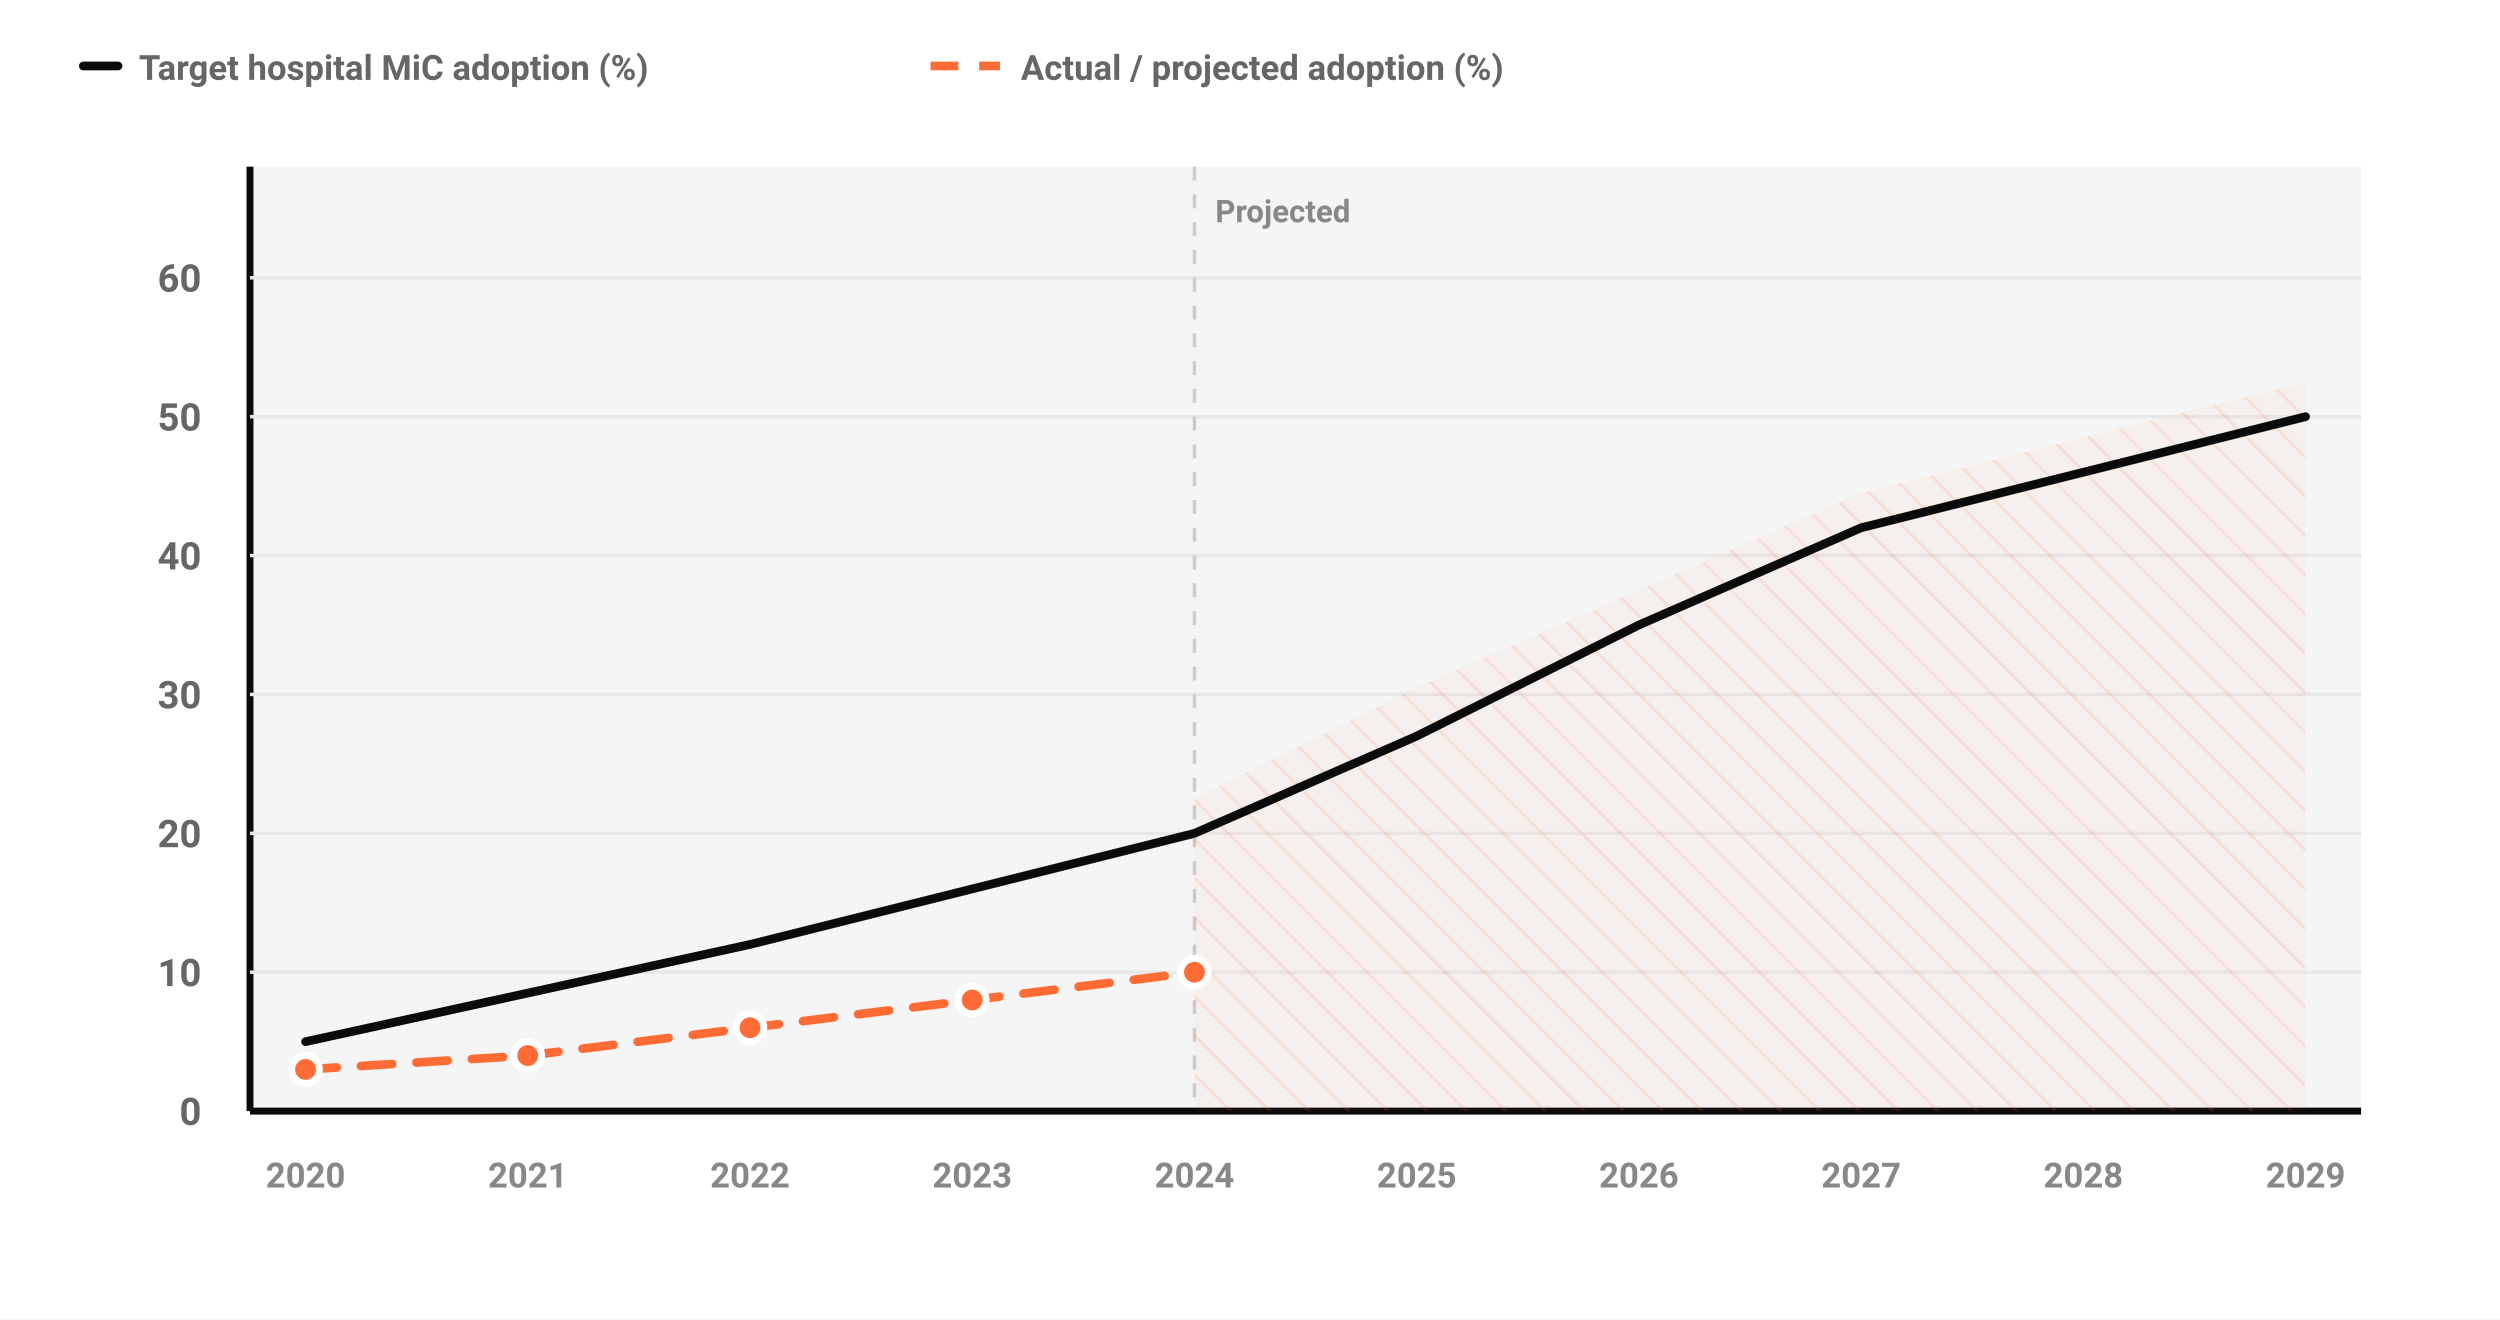
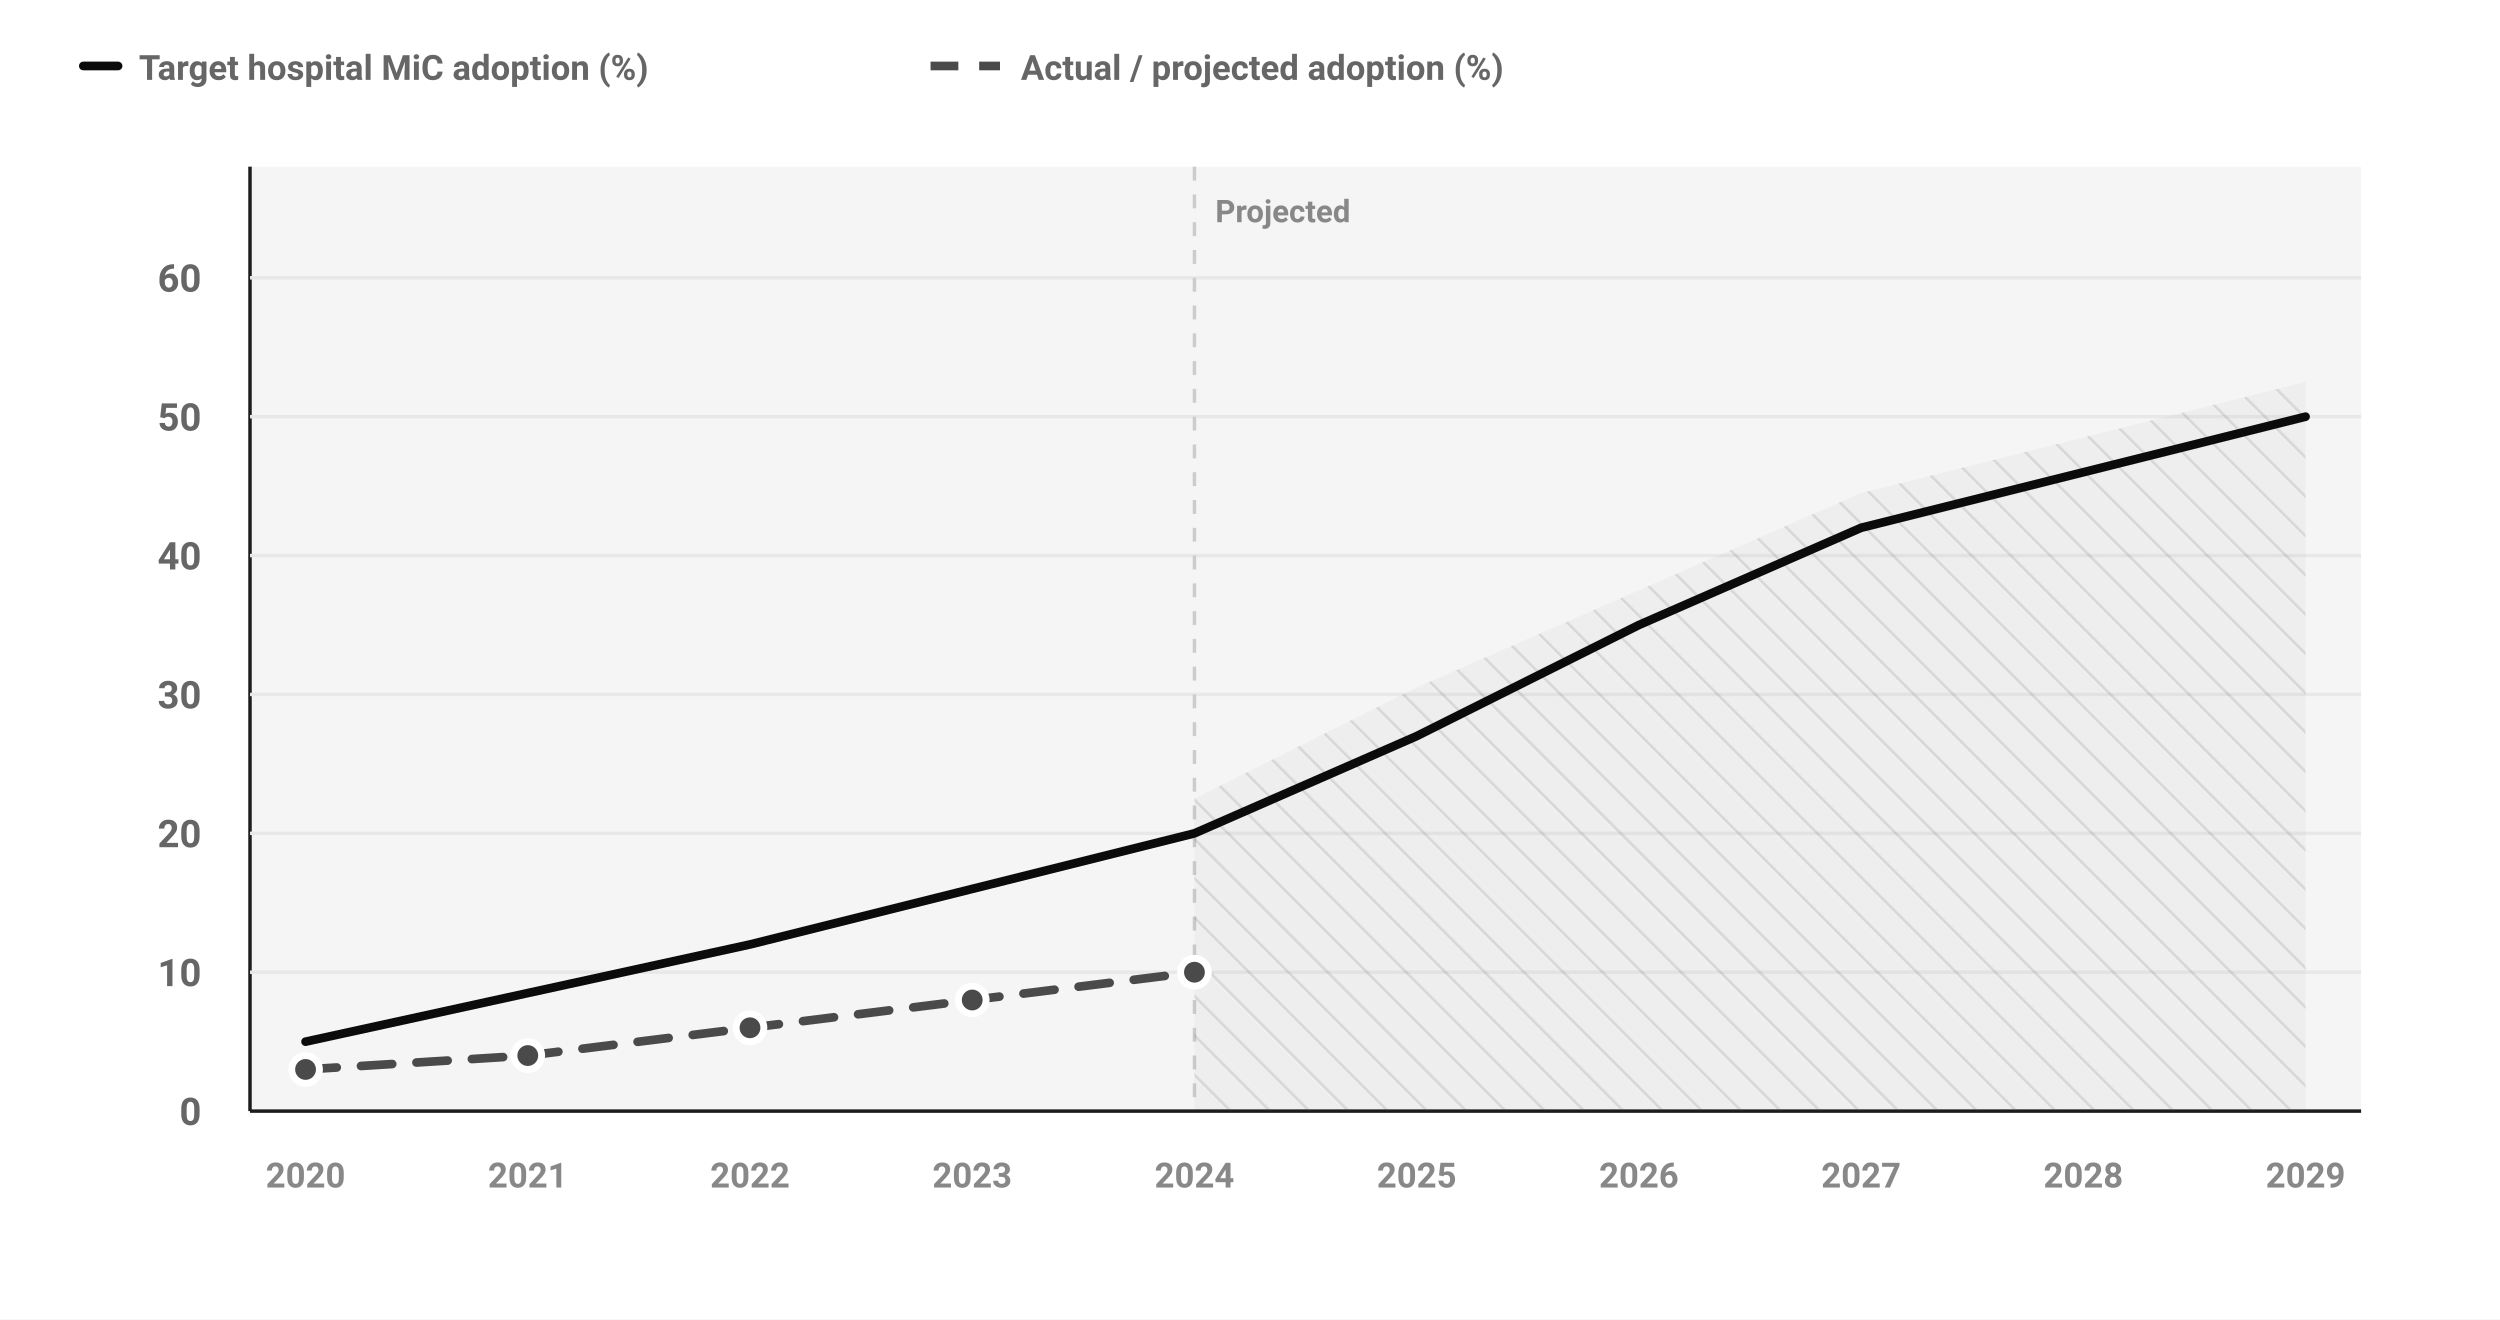
<svg xmlns="http://www.w3.org/2000/svg" viewBox="0 0 720 380" role="img" aria-labelledby="mic-title mic-desc">
  <defs>
    <pattern id="gapStripe" width="8" height="8" patternUnits="userSpaceOnUse" patternTransform="rotate(-45)">
-       <rect width="8" height="8" fill="rgba(255,107,53,.04)" />
-       <line x1="0" y1="0" x2="0" y2="8" stroke="#ff6b35" stroke-width="1.5" opacity=".14" />
+       <rect width="8" height="8" fill="rgba(28,28,28,.03)" />
+       <line x1="0" y1="0" x2="0" y2="8" stroke="#4a4a4a" stroke-width="1.5" opacity=".14" />
    </pattern>
    <pattern id="gapStripeHi" width="8" height="8" patternUnits="userSpaceOnUse" patternTransform="rotate(-45)">
-       <rect width="8" height="8" fill="rgba(255,107,53,.1)" />
-       <line x1="0" y1="0" x2="0" y2="8" stroke="#ff6b35" stroke-width="1.5" opacity=".28" />
+       <rect width="8" height="8" fill="rgba(28,28,28,.08)" />
+       <line x1="0" y1="0" x2="0" y2="8" stroke="#4a4a4a" stroke-width="1.5" opacity=".28" />
    </pattern>
  </defs>
  <style>
    @media (prefers-reduced-motion: reduce) {
      .line-animate, .dot-animate, .legend-in, .gap-fill { animation: none !important; stroke-dashoffset: 0 !important; opacity: 1 !important; transform: none !important; }
      .year-hit .tip, .year-hit .year-band, .chart-body .line-target, .chart-body .line-actual, .chart-body .gap-fill { transition: none !important; }
    }
    .line-target { stroke-dashoffset: 0; }
    .line-actual { stroke-dashoffset: 0; stroke-dasharray: 9 7; }
    .gap-fill { opacity: 1; }
    .dot-animate { opacity: 1; transform: scale(1); transform-origin: center; transform-box: fill-box; }
    .run .line-animate.line-target { stroke-dasharray: 900; stroke-dashoffset: 900; animation: drawLine 1.1s ease forwards; }
    .run .line-animate.line-actual { animation: drawLineActual .85s .35s ease forwards; }
    .run .gap-fill { animation: gapIn .75s .7s ease backwards; }
    .run .dot-animate.d1 { animation: popIn .4s cubic-bezier(.2,.8,.2,1) backwards; animation-delay: .52s; }
    .run .dot-animate.d2 { animation: popIn .4s cubic-bezier(.2,.8,.2,1) backwards; animation-delay: .6s; }
    .run .dot-animate.d3 { animation: popIn .4s cubic-bezier(.2,.8,.2,1) backwards; animation-delay: .68s; }
    .run .dot-animate.d4 { animation: popIn .4s cubic-bezier(.2,.8,.2,1) backwards; animation-delay: .76s; }
    .run .dot-animate.d5 { animation: popIn .4s cubic-bezier(.2,.8,.2,1) backwards; animation-delay: .84s; }
    .run .legend-in { animation: legendIn .45s ease backwards; animation-delay: .95s; }
    @keyframes drawLine { from { stroke-dashoffset: 900; } to { stroke-dashoffset: 0; } }
    @keyframes drawLineActual { from { stroke-dasharray: 900; stroke-dashoffset: 900; } to { stroke-dasharray: 9 7; stroke-dashoffset: 0; } }
    @keyframes gapIn { from { opacity: 0; } to { opacity: 1; } }
    @keyframes popIn { from { opacity: 0; transform: scale(.35); } to { opacity: 1; transform: scale(1); } }
    @keyframes legendIn { from { opacity: 0; transform: translateY(4px); } to { opacity: 1; transform: translateY(0); } }
    .chart-body .line-target, .chart-body .line-actual, .chart-body .gap-fill { transition: stroke-width .2s ease, fill .2s ease; }
    .chart-body:hover .line-target { stroke-width: 3.5; }
    .chart-body:hover .line-actual { stroke-width: 3.5; }
    .chart-body:hover .gap-fill { fill: url(#gapStripeHi); }
    .year-hit .hit { fill: transparent; cursor: pointer; }
    .year-hit .year-band { opacity: 0; transition: opacity .2s ease; }
    .year-hit .dot { transition: r .2s ease, fill .2s ease; }
    .year-hit .tip { opacity: 0; pointer-events: none; transition: opacity .2s ease, transform .2s ease; transform: translateY(4px); }
    .year-hit:hover .year-band { opacity: 1; }
-     .year-hit:hover .dot { r: 6; fill: #ff6b35; }
+     .year-hit:hover .dot { r: 6; fill: #4a4a4a; }
    .year-hit:hover .tip { opacity: 1; transform: translateY(0); }
    .chart-body:hover .year-hit:not(:hover) .dot { opacity: .45; }
    .proj-hit { fill: transparent; cursor: pointer; }
    .proj-tip { opacity: 0; pointer-events: none; transition: opacity .2s ease; }
    .proj-wrap:hover .proj-tip { opacity: 1; }
    .proj-wrap:hover .proj-band { opacity: 1; }
-     .proj-band { opacity: 0; transition: opacity .2s ease; fill: rgba(255,210,63,.12); }
+     .proj-band { opacity: 0; transition: opacity .2s ease; fill: rgba(28,28,28,.06); }
  </style>
  <rect width="720" height="380" fill="#ffffff" />
  <rect x="72" y="48" width="608" height="272" fill="#f5f5f5" />
  <g font-family="Segoe UI,Roboto,Arial,sans-serif" font-size="11" font-weight="700" fill="#666" pointer-events="none">
-     <line x1="72" y1="320" x2="680" y2="320" stroke="#0b0b0b" stroke-width="2" />
-     <line x1="72" y1="48" x2="72" y2="320" stroke="#0b0b0b" stroke-width="2" />
+     <line x1="72" y1="320" x2="680" y2="320" stroke="#1c1c1c" stroke-width="1" />
+     <line x1="72" y1="48" x2="72" y2="320" stroke="#1c1c1c" stroke-width="1" />
    <line x1="72" y1="280" x2="680" y2="280" stroke="#e8e8e8" stroke-width="1" />
    <line x1="72" y1="240" x2="680" y2="240" stroke="#e8e8e8" stroke-width="1" />
    <line x1="72" y1="200" x2="680" y2="200" stroke="#e8e8e8" stroke-width="1" />
    <line x1="72" y1="160" x2="680" y2="160" stroke="#e8e8e8" stroke-width="1" />
    <line x1="72" y1="120" x2="680" y2="120" stroke="#e8e8e8" stroke-width="1" />
    <line x1="72" y1="80" x2="680" y2="80" stroke="#e8e8e8" stroke-width="1" />
    <text x="58" y="324" text-anchor="end" fill="#666">0</text>
    <text x="58" y="284" text-anchor="end" fill="#666">10</text>
    <text x="58" y="244" text-anchor="end" fill="#666">20</text>
    <text x="58" y="204" text-anchor="end" fill="#666">30</text>
    <text x="58" y="164" text-anchor="end" fill="#666">40</text>
    <text x="58" y="124" text-anchor="end" fill="#666">50</text>
    <text x="58" y="84" text-anchor="end" fill="#666">60</text>
  </g>
  <g font-family="Segoe UI,Roboto,Arial,sans-serif" font-size="10" font-weight="700" fill="#888" text-anchor="middle" pointer-events="none">
    <text x="88" y="342">2020</text>
    <text x="152" y="342">2021</text>
    <text x="216" y="342">2022</text>
    <text x="280" y="342">2023</text>
    <text x="344" y="342">2024</text>
    <text x="408" y="342">2025</text>
    <text x="472" y="342">2026</text>
    <text x="536" y="342">2027</text>
    <text x="600" y="342">2028</text>
    <text x="664" y="342">2029</text>
  </g>
  <g class="chart-body">
    <line x1="344" y1="48" x2="344" y2="320" stroke="#ccc" stroke-width="1" stroke-dasharray="4 4" pointer-events="none" />
    <text x="350" y="64" fill="#888" font-family="Segoe UI,Roboto,Arial,sans-serif" font-size="9" font-weight="700" pointer-events="none">Projected</text>
    <path class="gap-fill" fill="url(#gapStripe)" stroke="none" pointer-events="none" d="M344 230 L408 198 L472 170 L536 142 L600 126 L664 110 L664 320 L344 320 Z" />
    <path class="line-animate line-target" fill="none" stroke="#0b0b0b" stroke-width="2.5" stroke-linecap="round" stroke-linejoin="round" pointer-events="none" d="M88 300 L152 286 L216 272 L280 256 L344 240 L408 212 L472 180 L536 152 L600 136 L664 120" />
-     <path class="line-animate line-actual" fill="none" stroke="#ff6b35" stroke-width="2.5" stroke-linecap="round" stroke-linejoin="round" pointer-events="none" d="M88 308 L152 304 L216 296 L280 288 L344 280" />
+     <path class="line-animate line-actual" fill="none" stroke="#4a4a4a" stroke-width="2.5" stroke-linecap="round" stroke-linejoin="round" pointer-events="none" d="M88 308 L152 304 L216 296 L280 288 L344 280" />
    <g class="year-hit">
-       <rect class="year-band" x="72" y="48" width="32" height="272" fill="rgba(255,107,53,.07)" pointer-events="none" />
-       <circle class="dot dot-animate d1" cx="88" cy="308" r="4" fill="#ff6b35" stroke="#fff" stroke-width="2" pointer-events="none" />
+       <rect class="year-band" x="72" y="48" width="32" height="272" fill="rgba(28,28,28,.05)" pointer-events="none" />
+       <circle class="dot dot-animate d1" cx="88" cy="308" r="4" fill="#4a4a4a" stroke="#fff" stroke-width="2" pointer-events="none" />
      <g class="tip" font-family="Segoe UI,Roboto,Arial,sans-serif" font-size="9" font-weight="700" pointer-events="none">
-         <rect x="52" y="268" width="72" height="32" rx="3" fill="#0b0b0b" />
-         <text x="88" y="282" text-anchor="middle" fill="#fff">2020</text>
-         <text x="88" y="294" text-anchor="middle" fill="#ffd23f">Actual 3%</text>
+         <rect x="52" y="268" width="72" height="32" fill="#f7f7f5" stroke="#d8d8d6" stroke-width="1" />
+         <text x="88" y="282" text-anchor="middle" fill="#1c1c1c">2020</text>
+         <text x="88" y="294" text-anchor="middle" fill="#3a3a3a">Actual 3%</text>
      </g>
      <rect class="hit" x="56" y="48" width="64" height="272" />
    </g>
    <g class="year-hit">
-       <rect class="year-band" x="136" y="48" width="32" height="272" fill="rgba(255,107,53,.07)" pointer-events="none" />
-       <circle class="dot dot-animate d2" cx="152" cy="304" r="4" fill="#ff6b35" stroke="#fff" stroke-width="2" pointer-events="none" />
+       <rect class="year-band" x="136" y="48" width="32" height="272" fill="rgba(28,28,28,.05)" pointer-events="none" />
+       <circle class="dot dot-animate d2" cx="152" cy="304" r="4" fill="#4a4a4a" stroke="#fff" stroke-width="2" pointer-events="none" />
      <g class="tip" font-family="Segoe UI,Roboto,Arial,sans-serif" font-size="9" font-weight="700" pointer-events="none">
-         <rect x="116" y="264" width="72" height="32" rx="3" fill="#0b0b0b" />
-         <text x="152" y="278" text-anchor="middle" fill="#fff">2021</text>
-         <text x="152" y="290" text-anchor="middle" fill="#ffd23f">Actual 4%</text>
+         <rect x="116" y="264" width="72" height="32" fill="#f7f7f5" stroke="#d8d8d6" stroke-width="1" />
+         <text x="152" y="278" text-anchor="middle" fill="#1c1c1c">2021</text>
+         <text x="152" y="290" text-anchor="middle" fill="#3a3a3a">Actual 4%</text>
      </g>
      <rect class="hit" x="120" y="48" width="64" height="272" />
    </g>
    <g class="year-hit">
-       <rect class="year-band" x="200" y="48" width="32" height="272" fill="rgba(255,107,53,.07)" pointer-events="none" />
-       <circle class="dot dot-animate d3" cx="216" cy="296" r="4" fill="#ff6b35" stroke="#fff" stroke-width="2" pointer-events="none" />
+       <rect class="year-band" x="200" y="48" width="32" height="272" fill="rgba(28,28,28,.05)" pointer-events="none" />
+       <circle class="dot dot-animate d3" cx="216" cy="296" r="4" fill="#4a4a4a" stroke="#fff" stroke-width="2" pointer-events="none" />
      <g class="tip" font-family="Segoe UI,Roboto,Arial,sans-serif" font-size="9" font-weight="700" pointer-events="none">
-         <rect x="180" y="256" width="72" height="32" rx="3" fill="#0b0b0b" />
-         <text x="216" y="270" text-anchor="middle" fill="#fff">2022</text>
-         <text x="216" y="282" text-anchor="middle" fill="#ffd23f">Actual 6%</text>
+         <rect x="180" y="256" width="72" height="32" fill="#f7f7f5" stroke="#d8d8d6" stroke-width="1" />
+         <text x="216" y="270" text-anchor="middle" fill="#1c1c1c">2022</text>
+         <text x="216" y="282" text-anchor="middle" fill="#3a3a3a">Actual 6%</text>
      </g>
      <rect class="hit" x="184" y="48" width="64" height="272" />
    </g>
    <g class="year-hit">
-       <rect class="year-band" x="264" y="48" width="32" height="272" fill="rgba(255,107,53,.07)" pointer-events="none" />
-       <circle class="dot dot-animate d4" cx="280" cy="288" r="4" fill="#ff6b35" stroke="#fff" stroke-width="2" pointer-events="none" />
+       <rect class="year-band" x="264" y="48" width="32" height="272" fill="rgba(28,28,28,.05)" pointer-events="none" />
+       <circle class="dot dot-animate d4" cx="280" cy="288" r="4" fill="#4a4a4a" stroke="#fff" stroke-width="2" pointer-events="none" />
      <g class="tip" font-family="Segoe UI,Roboto,Arial,sans-serif" font-size="9" font-weight="700" pointer-events="none">
-         <rect x="244" y="248" width="72" height="32" rx="3" fill="#0b0b0b" />
-         <text x="280" y="262" text-anchor="middle" fill="#fff">2023</text>
-         <text x="280" y="274" text-anchor="middle" fill="#ffd23f">Actual 8%</text>
+         <rect x="244" y="248" width="72" height="32" fill="#f7f7f5" stroke="#d8d8d6" stroke-width="1" />
+         <text x="280" y="262" text-anchor="middle" fill="#1c1c1c">2023</text>
+         <text x="280" y="274" text-anchor="middle" fill="#3a3a3a">Actual 8%</text>
      </g>
      <rect class="hit" x="248" y="48" width="64" height="272" />
    </g>
    <g class="year-hit">
-       <rect class="year-band" x="328" y="48" width="32" height="272" fill="rgba(255,107,53,.07)" pointer-events="none" />
-       <circle class="dot dot-animate d5" cx="344" cy="280" r="4" fill="#ff6b35" stroke="#fff" stroke-width="2" pointer-events="none" />
+       <rect class="year-band" x="328" y="48" width="32" height="272" fill="rgba(28,28,28,.05)" pointer-events="none" />
+       <circle class="dot dot-animate d5" cx="344" cy="280" r="4" fill="#4a4a4a" stroke="#fff" stroke-width="2" pointer-events="none" />
      <g class="tip" font-family="Segoe UI,Roboto,Arial,sans-serif" font-size="9" font-weight="700" pointer-events="none">
-         <rect x="300" y="240" width="88" height="32" rx="3" fill="#0b0b0b" />
-         <text x="344" y="254" text-anchor="middle" fill="#fff">2024</text>
-         <text x="344" y="266" text-anchor="middle" fill="#ffd23f">Actual 10%</text>
+         <rect x="300" y="240" width="88" height="32" fill="#f7f7f5" stroke="#d8d8d6" stroke-width="1" />
+         <text x="344" y="254" text-anchor="middle" fill="#1c1c1c">2024</text>
+         <text x="344" y="266" text-anchor="middle" fill="#3a3a3a">Actual 10%</text>
      </g>
      <rect class="hit" x="312" y="48" width="64" height="272" />
    </g>
    <g class="proj-wrap">
      <rect class="proj-band" x="344" y="48" width="336" height="272" pointer-events="none" />
      <g class="proj-tip" font-family="Segoe UI,Roboto,Arial,sans-serif" font-size="9" font-weight="700" pointer-events="none">
-         <rect x="430" y="58" width="120" height="28" rx="3" fill="#0b0b0b" />
-         <text x="490" y="72" text-anchor="middle" fill="#fff">2025-2029 projected</text>
-         <text x="490" y="82" text-anchor="middle" fill="#ccc">Gap vs target widens</text>
+         <rect x="430" y="58" width="120" height="28" fill="#f7f7f5" stroke="#d8d8d6" stroke-width="1" />
+         <text x="490" y="72" text-anchor="middle" fill="#1c1c1c">2025-2029 projected</text>
+         <text x="490" y="82" text-anchor="middle" fill="#5a5a5a">Gap vs target widens</text>
      </g>
      <rect class="proj-hit" x="376" y="48" width="304" height="272" />
    </g>
  </g>
  <g class="legend-in" font-family="Segoe UI,Roboto,Arial,sans-serif" font-size="10" font-weight="700" fill="#666" pointer-events="none">
    <line x1="24" y1="19" x2="34" y2="19" stroke="#0b0b0b" stroke-width="2.5" stroke-linecap="round" />
    <text x="40" y="23">Target hospital MiC adoption (%)</text>
-     <line x1="268" y1="19" x2="288" y2="19" stroke="#ff6b35" stroke-width="2.5" stroke-dasharray="8 6" />
+     <line x1="268" y1="19" x2="288" y2="19" stroke="#4a4a4a" stroke-width="2.5" stroke-dasharray="8 6" />
    <text x="294" y="23">Actual / projected adoption (%)</text>
  </g>
</svg>
